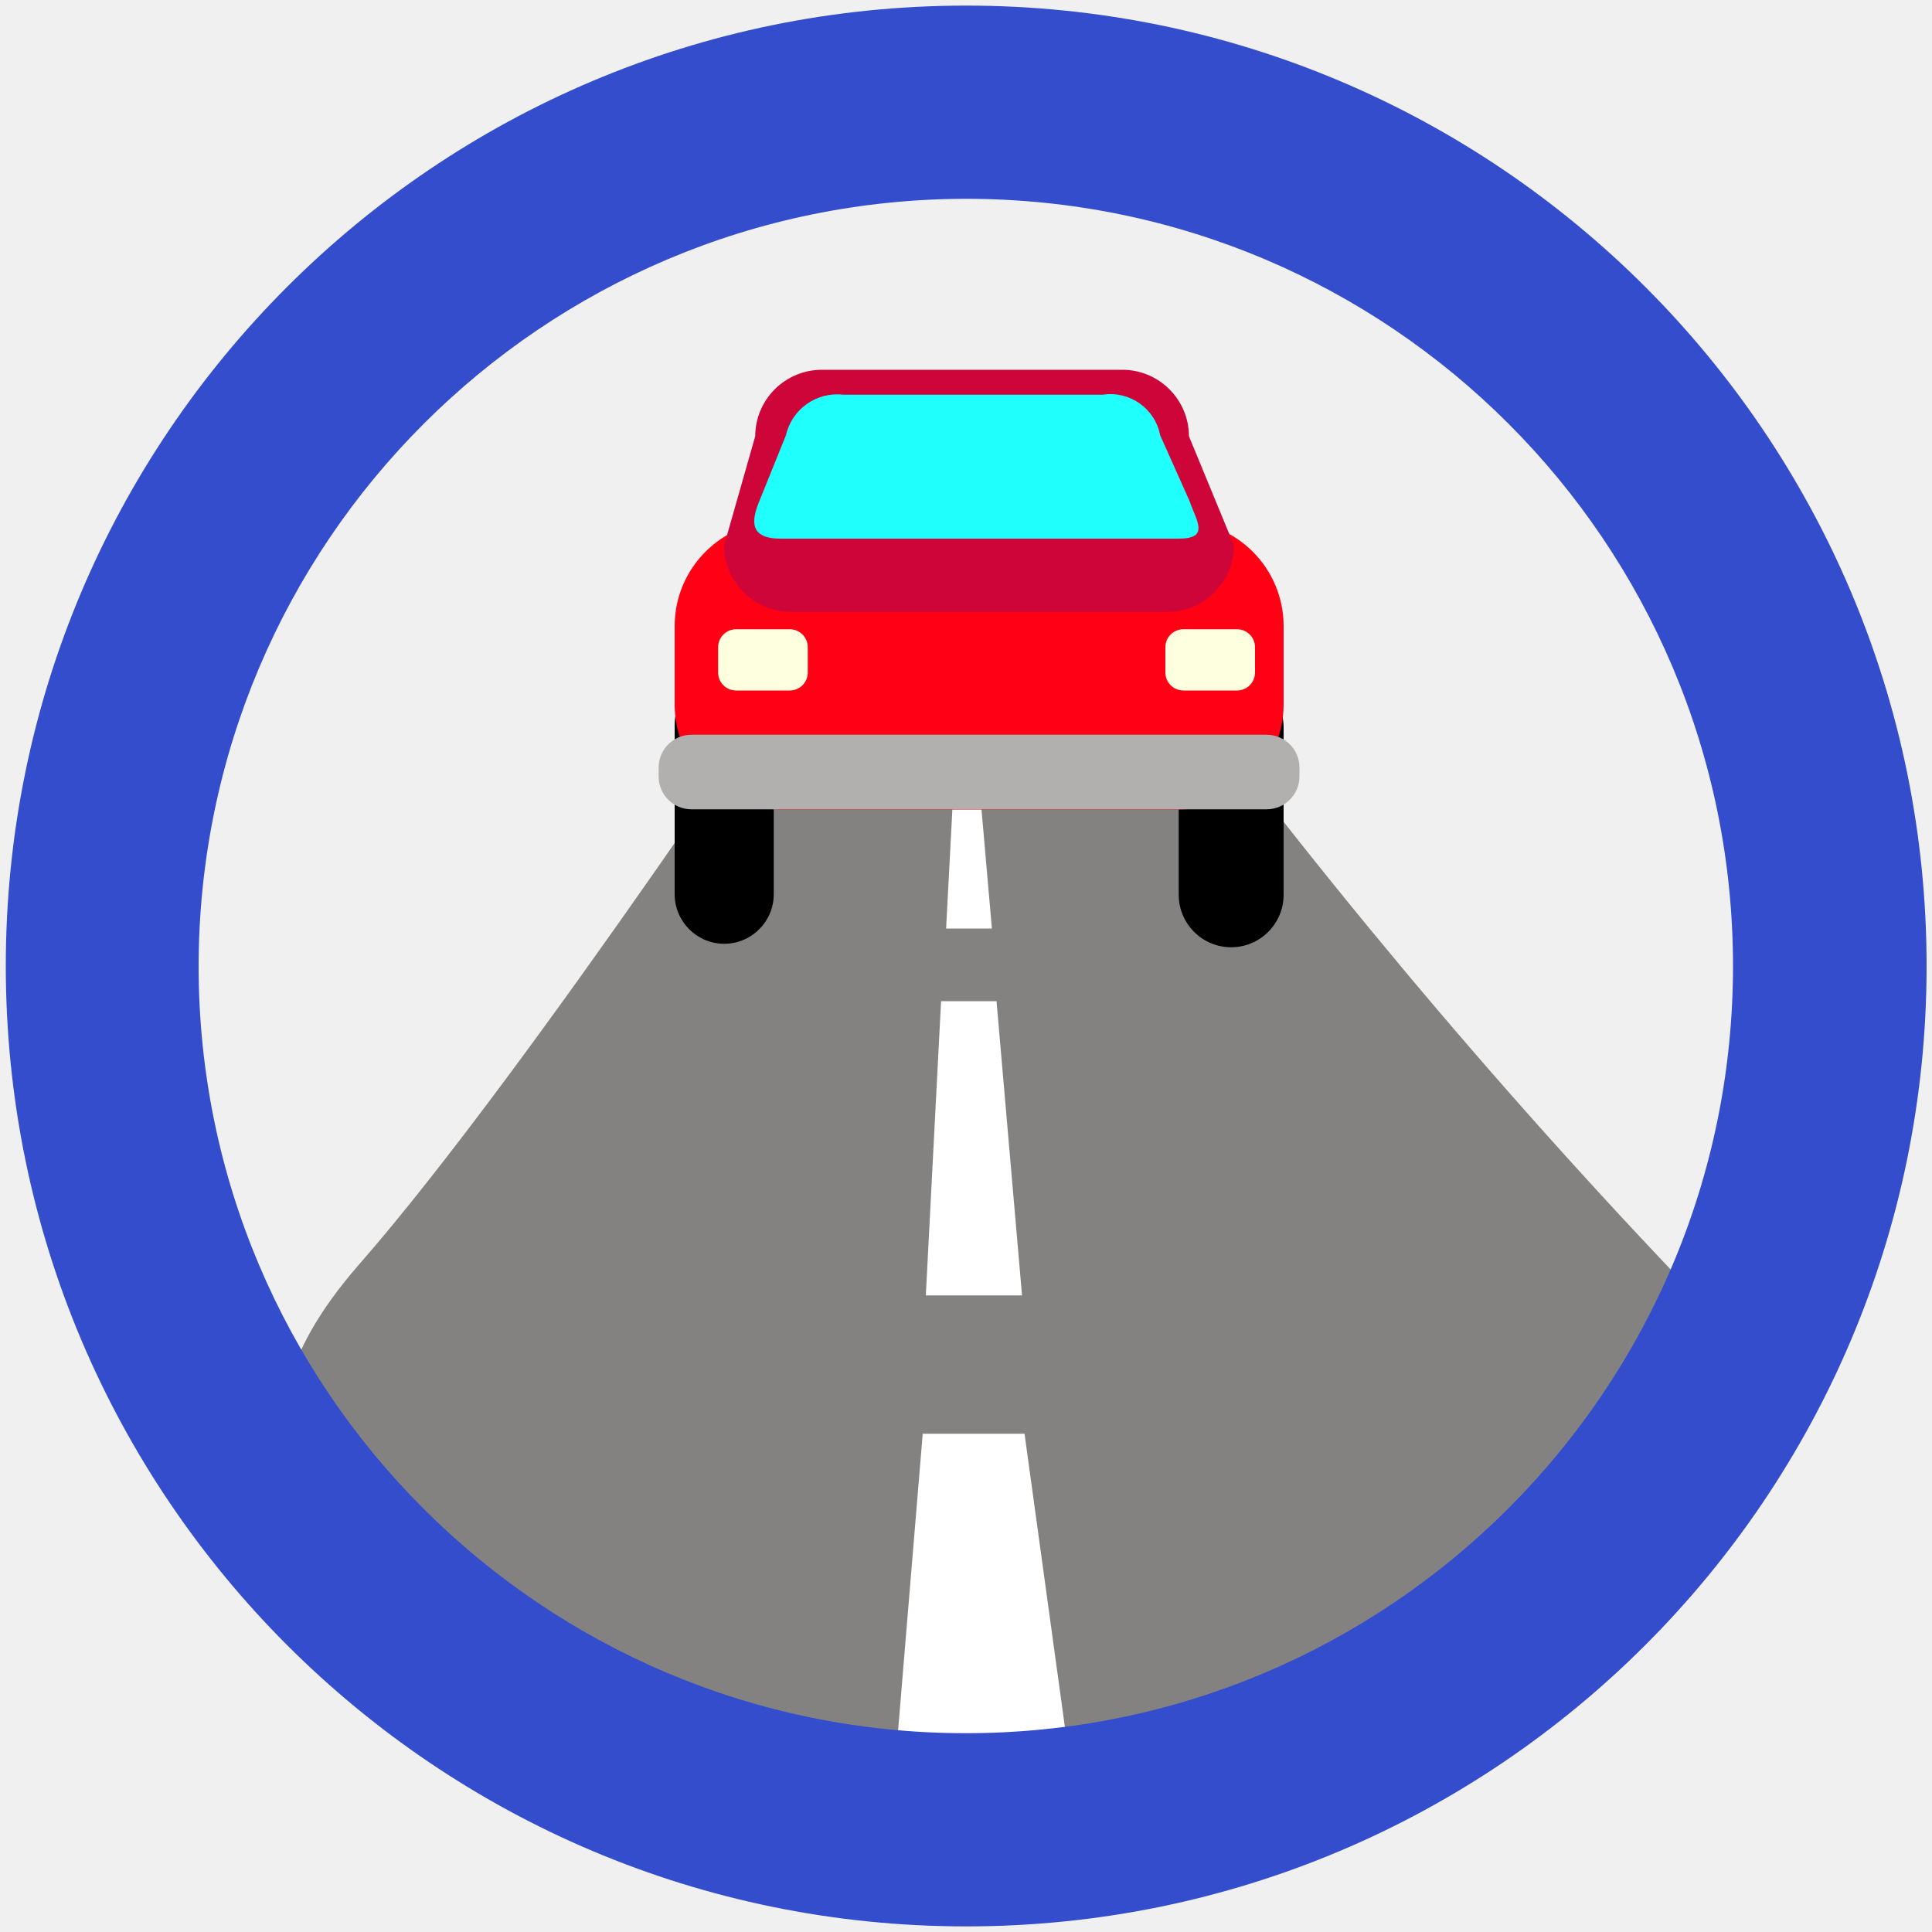
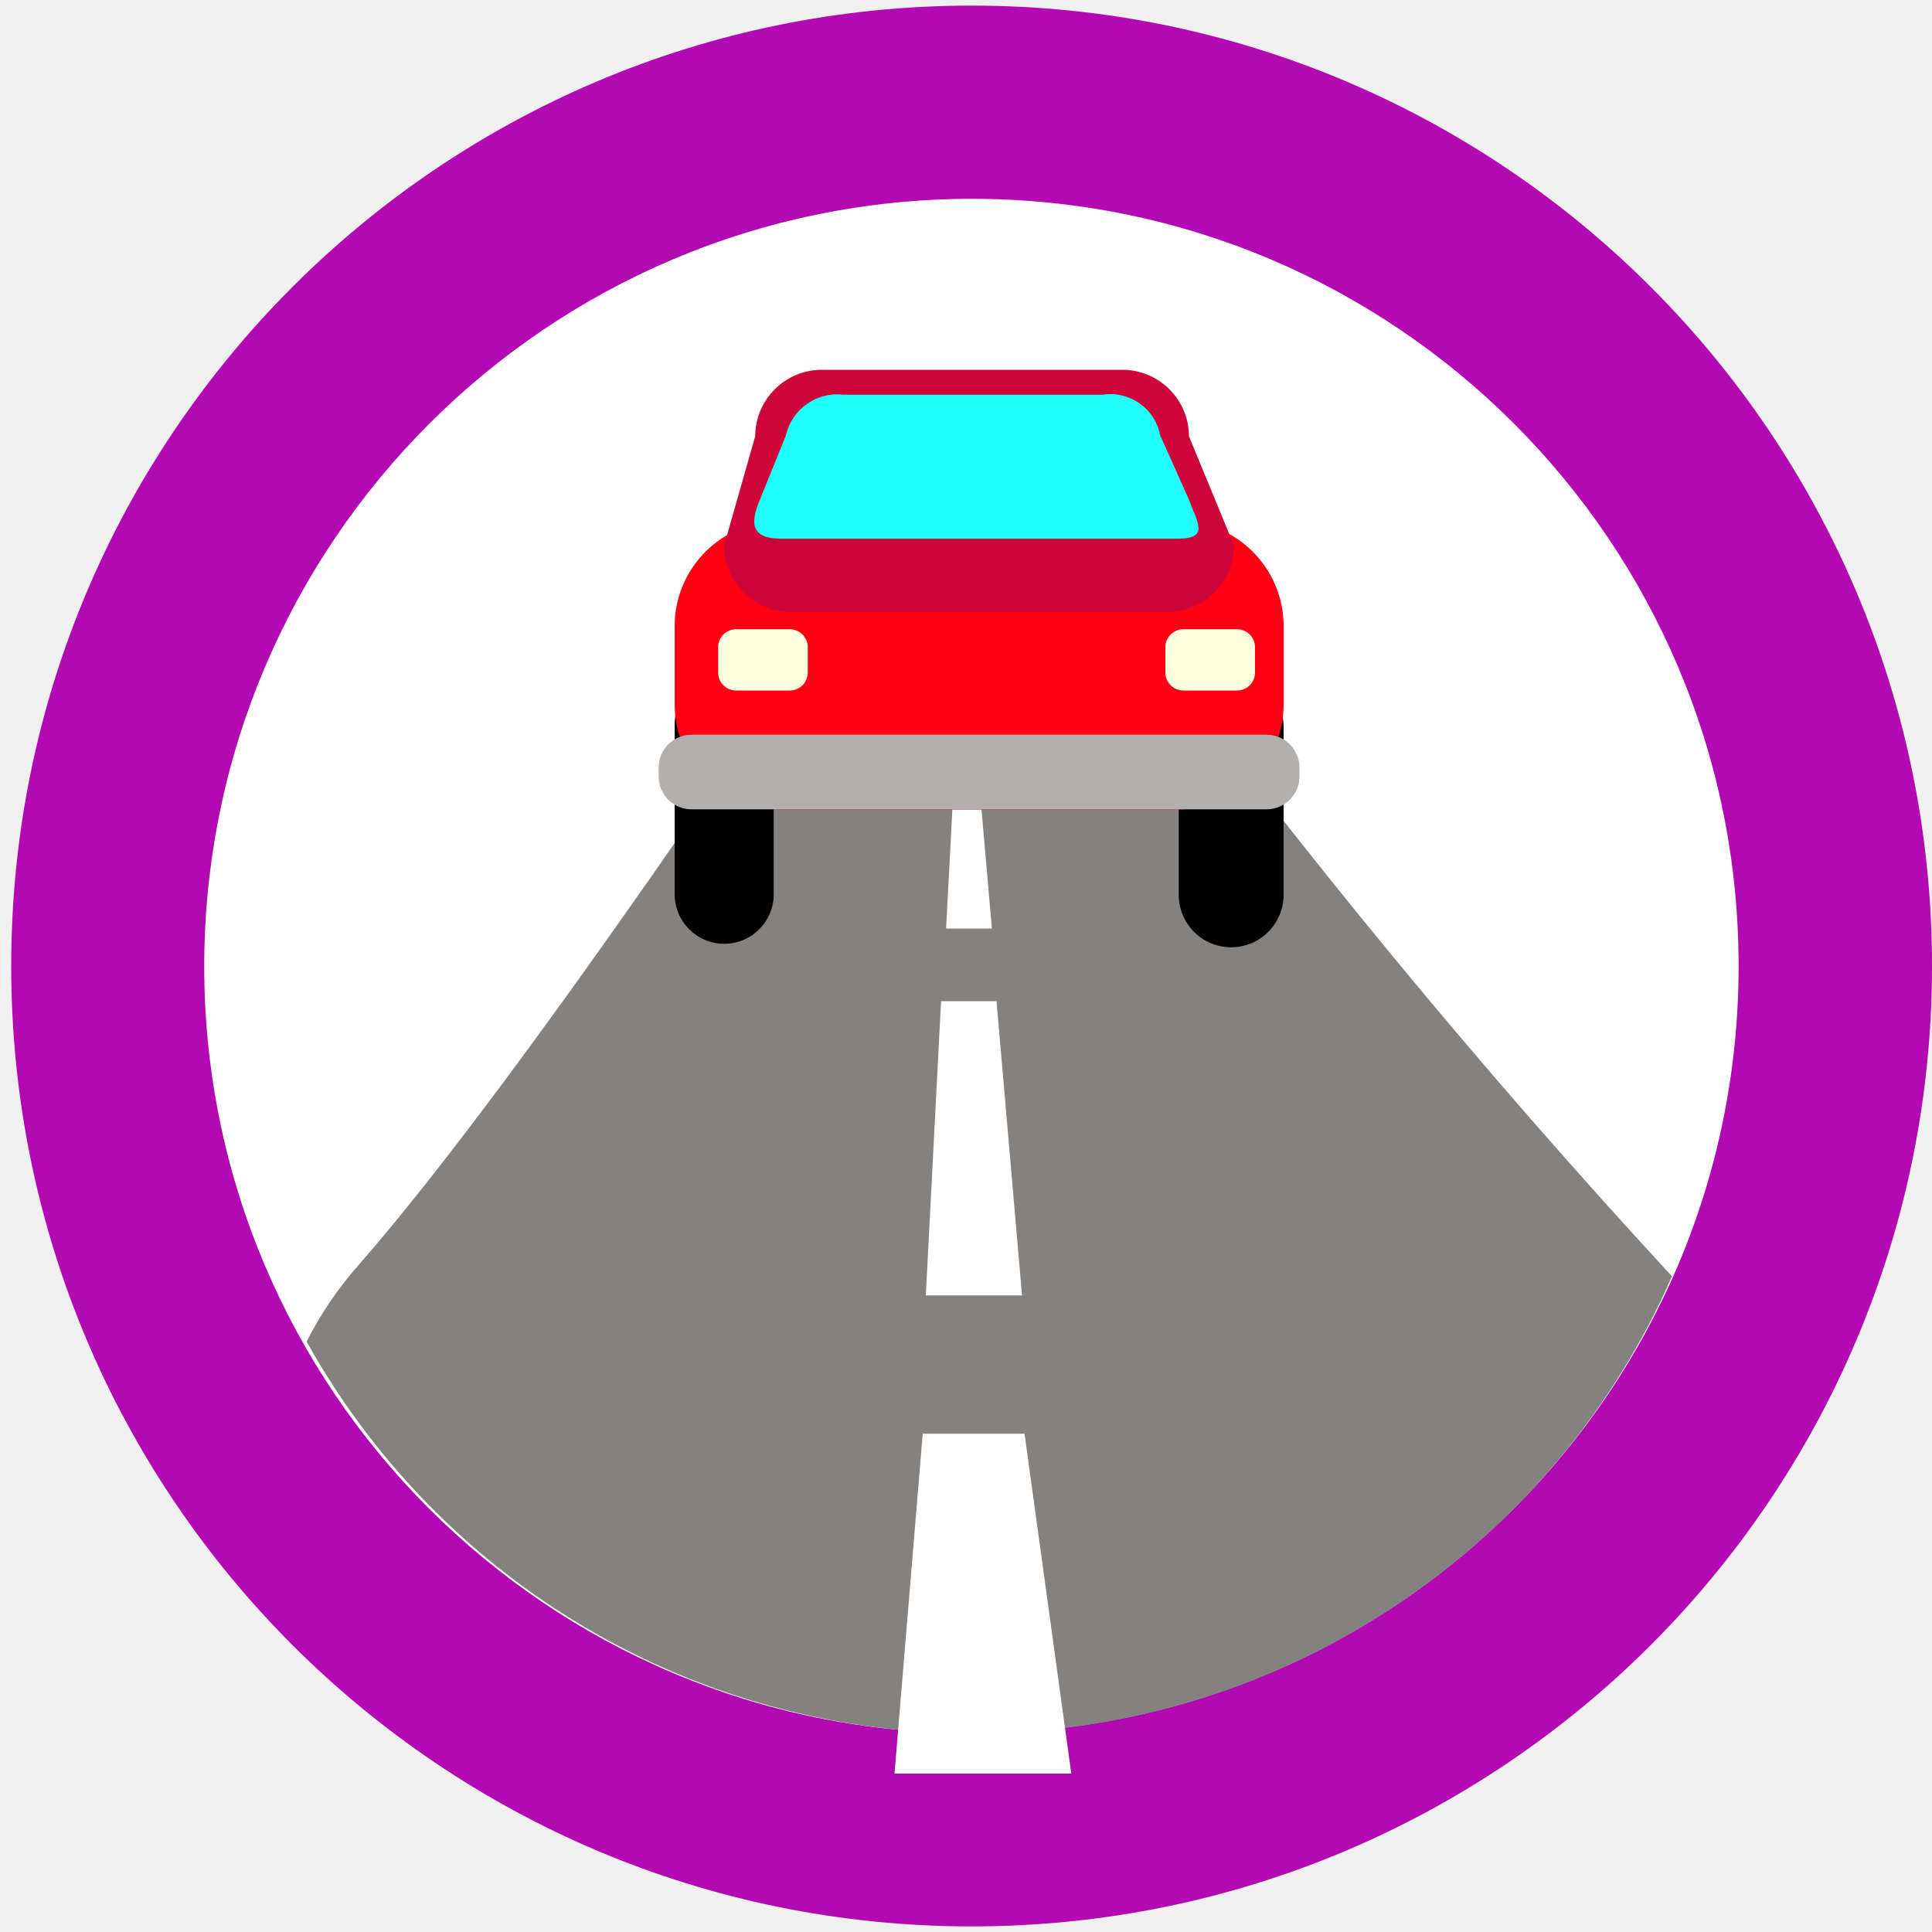
<svg xmlns="http://www.w3.org/2000/svg" width="10" height="10" viewBox="0 0 10 10">
+   <g id="icon-border">
+     <path d="M5.029.029A4.971,4.971,0,1,0,10,5,4.971,4.971,0,0,0,5.029.029Z" fill="#b209b2" />
+     <path d="M5.029,1.029A3.971,3.971,0,1,1,1.057,5,3.976,3.976,0,0,1,5.029,1.029" fill="#fff" />
+   </g>
  <g id="icons">
-     <path d="M4.272,3.215S2.736,5.542,1.861,6.542s0,1.375,0,1.375a4.35,4.35,0,0,0,3.5,1.458c2.25-.125,3.277-1.191,3.486-1.65s.598-.534-.069-1.017A33.509,33.509,0,0,1,5.864,3.223Z" fill="#848281" />
+     <path d="M8.654,6.606a39.274,39.274,0,0,1-2.79-3.383L4.272,3.215S2.736,5.542,1.861,6.542a1.873,1.873,0,0,0-.274.402,3.948,3.948,0,0,0,7.067-.338Z" fill="#848281" />
    <polygon points="5.068 3.899 4.939 3.899 4.959 3.506 5.034 3.506 5.068 3.899" fill="#fff" />
    <polygon points="5.134 4.806 4.897 4.806 4.935 4.085 5.071 4.085 5.134 4.806" fill="#fff" />
    <polygon points="5.29 6.705 4.792 6.705 4.871 5.182 5.158 5.182 5.29 6.705" fill="#fff" />
    <polygon points="5.545 9.18 4.63 9.18 4.776 7.421 5.303 7.421 5.545 9.18" fill="#fff" />
    <rect x="3.492" y="3.494" width="0.513" height="1.391" rx="0.257" ry="0.257" />
    <rect x="6.101" y="3.494" width="0.543" height="1.409" rx="0.272" ry="0.272" />
    <rect x="3.492" y="2.696" width="3.152" height="1.494" rx="0.545" ry="0.545" fill="#ff0015" />
    <path d="M6.043,3.167H4.092a.345.345,0,0,1-.344-.344l.161-.565a.345.345,0,0,1,.344-.344H5.81a.345.345,0,0,1,.344.344l.233.565A.345.345,0,0,1,6.043,3.167Z" fill="#ce0539" />
    <path d="M6.101,2.788H4.041c-.163,0-.152-.092-.112-.191l.139-.344a.272.272,0,0,1,.297-.21H5.708a.262.262,0,0,1,.297.21l.152.34C6.192,2.696,6.264,2.788,6.101,2.788Z" fill="#1ffffb" />
    <rect x="3.409" y="3.803" width="3.317" height="0.386" rx="0.17" ry="0.17" fill="#b2afaf" />
    <rect x="6.032" y="3.257" width="0.464" height="0.317" rx="0.093" ry="0.093" fill="#feffdf" />
    <rect x="3.717" y="3.257" width="0.464" height="0.317" rx="0.093" ry="0.093" fill="#feffdf" />
  </g>
-   <g id="icon-border">
-     <path d="M5,1.029A3.971,3.971,0,1,1,1.028,5,3.977,3.977,0,0,1,5,1.029m0-1A4.971,4.971,0,1,0,9.972,5,4.971,4.971,0,0,0,5,.029" fill="#334dcc" />
-   </g>
</svg>
